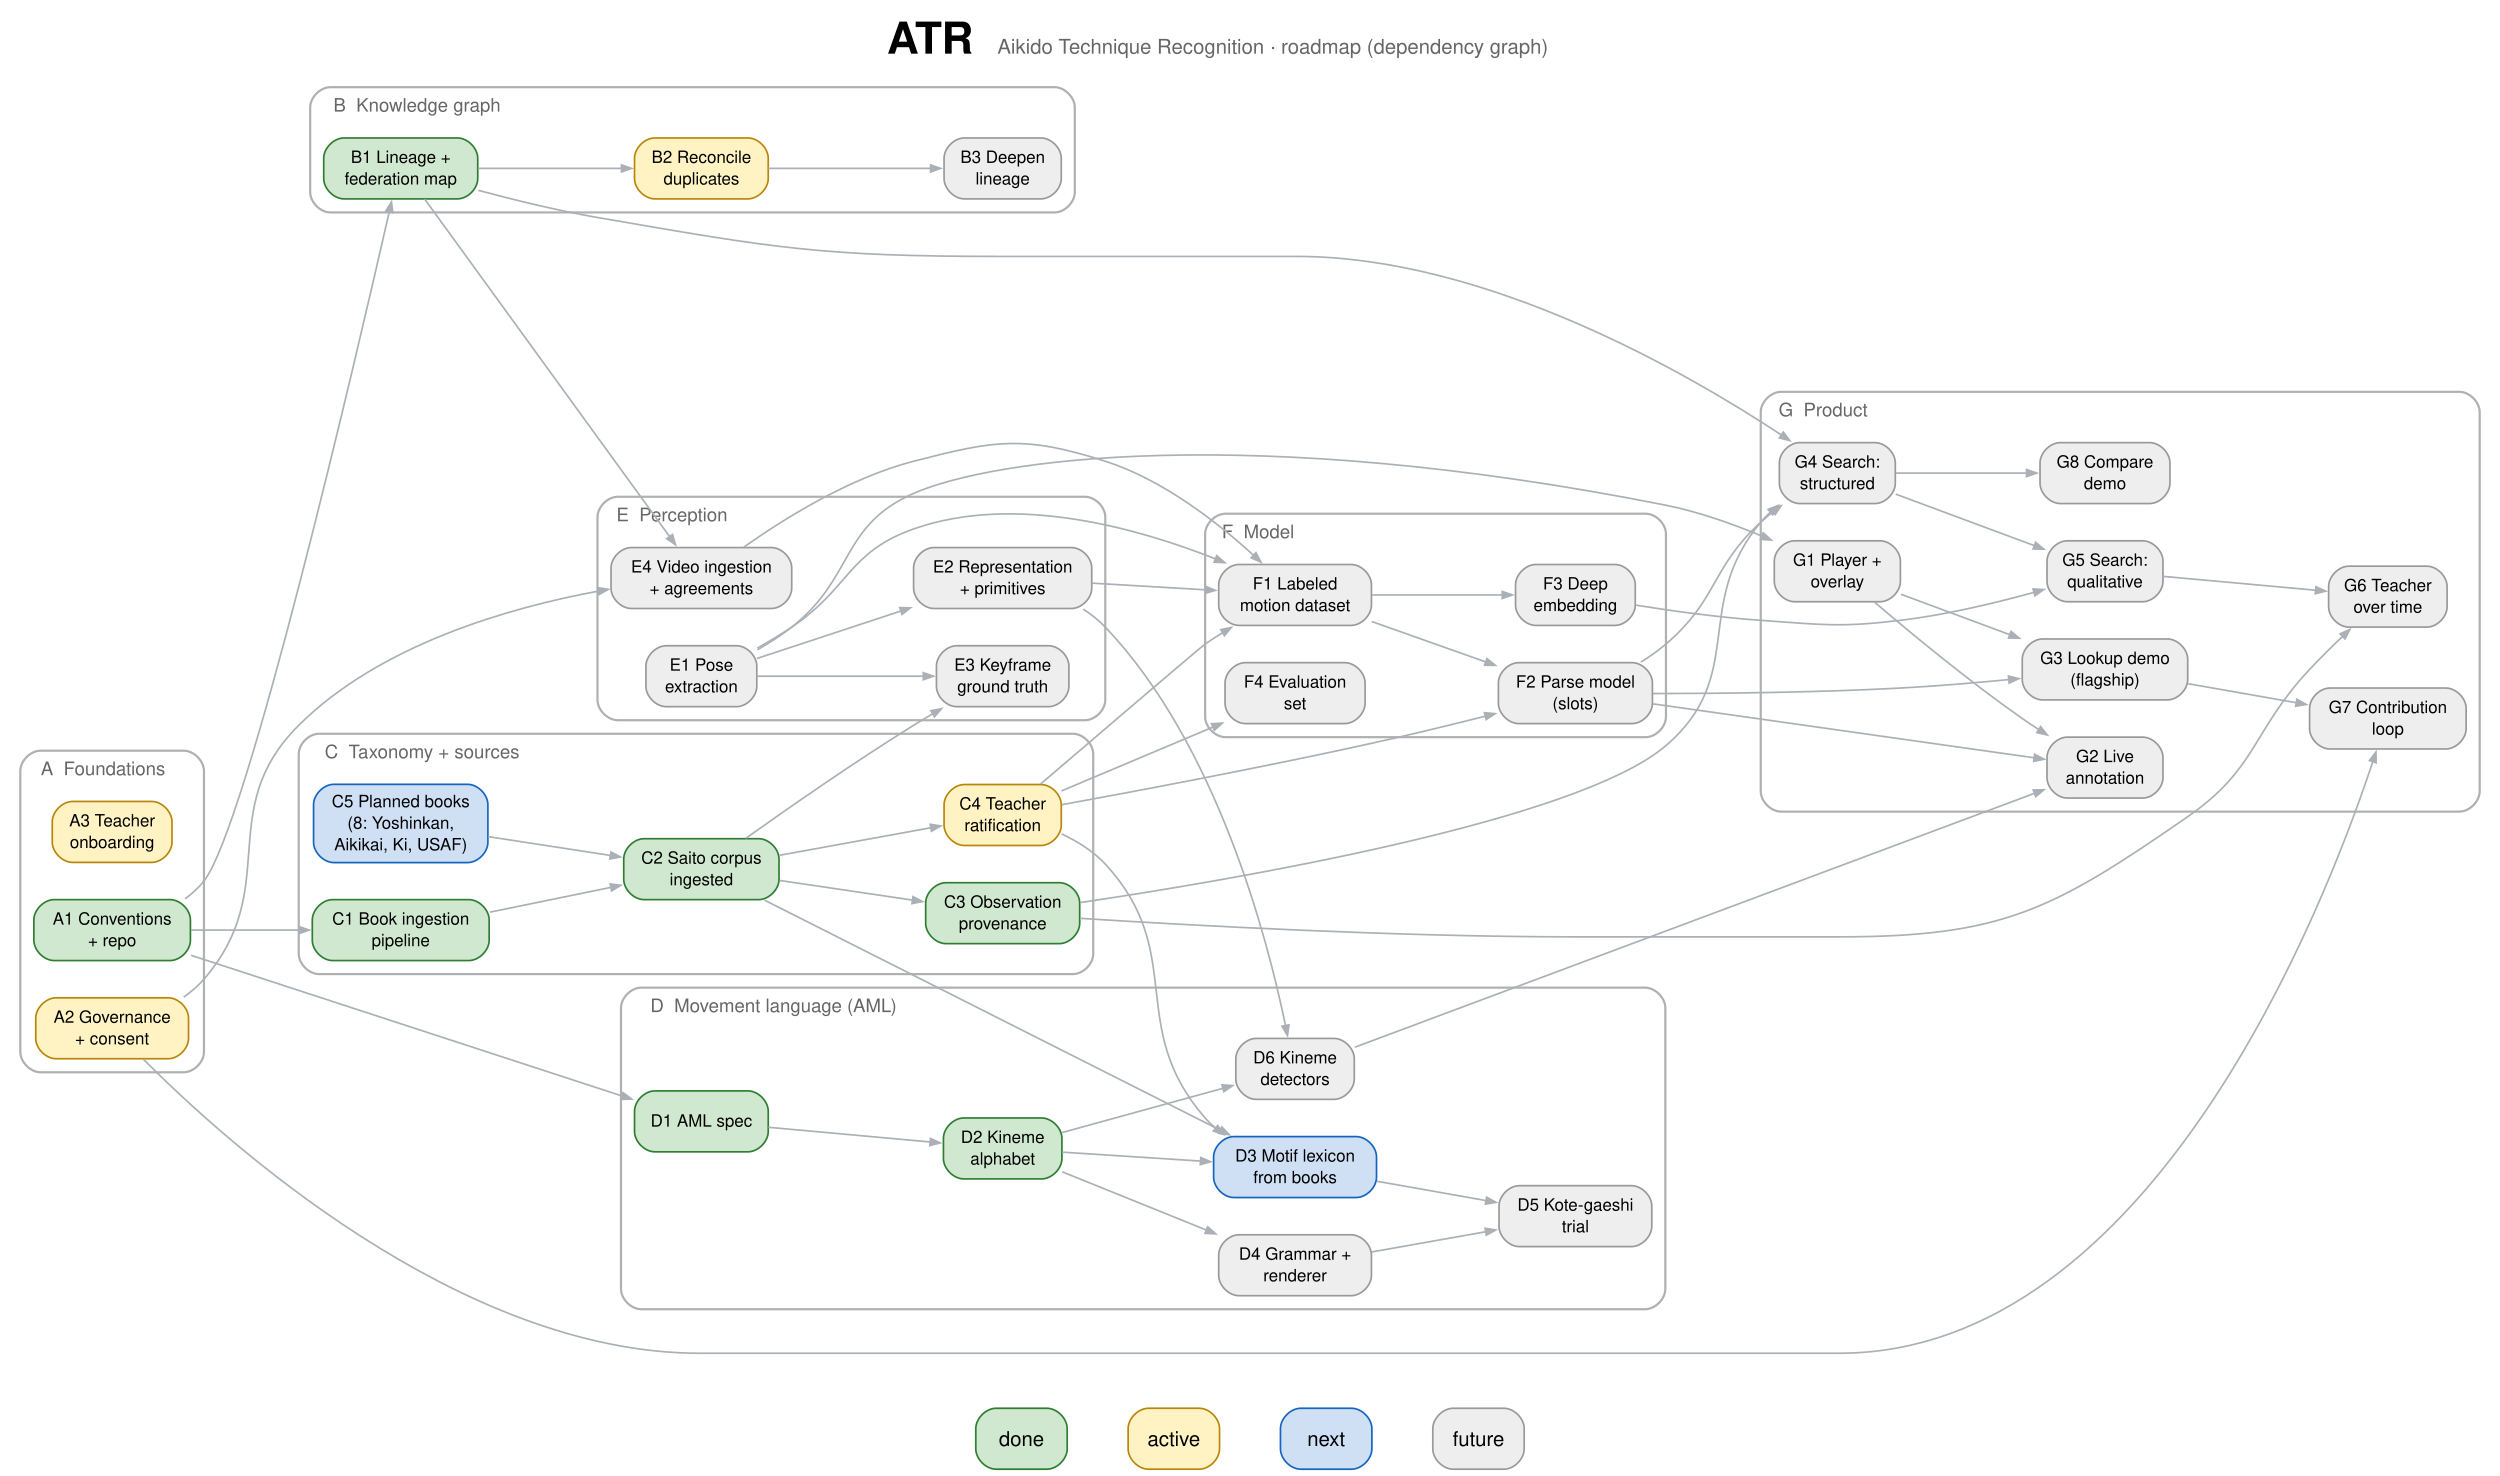
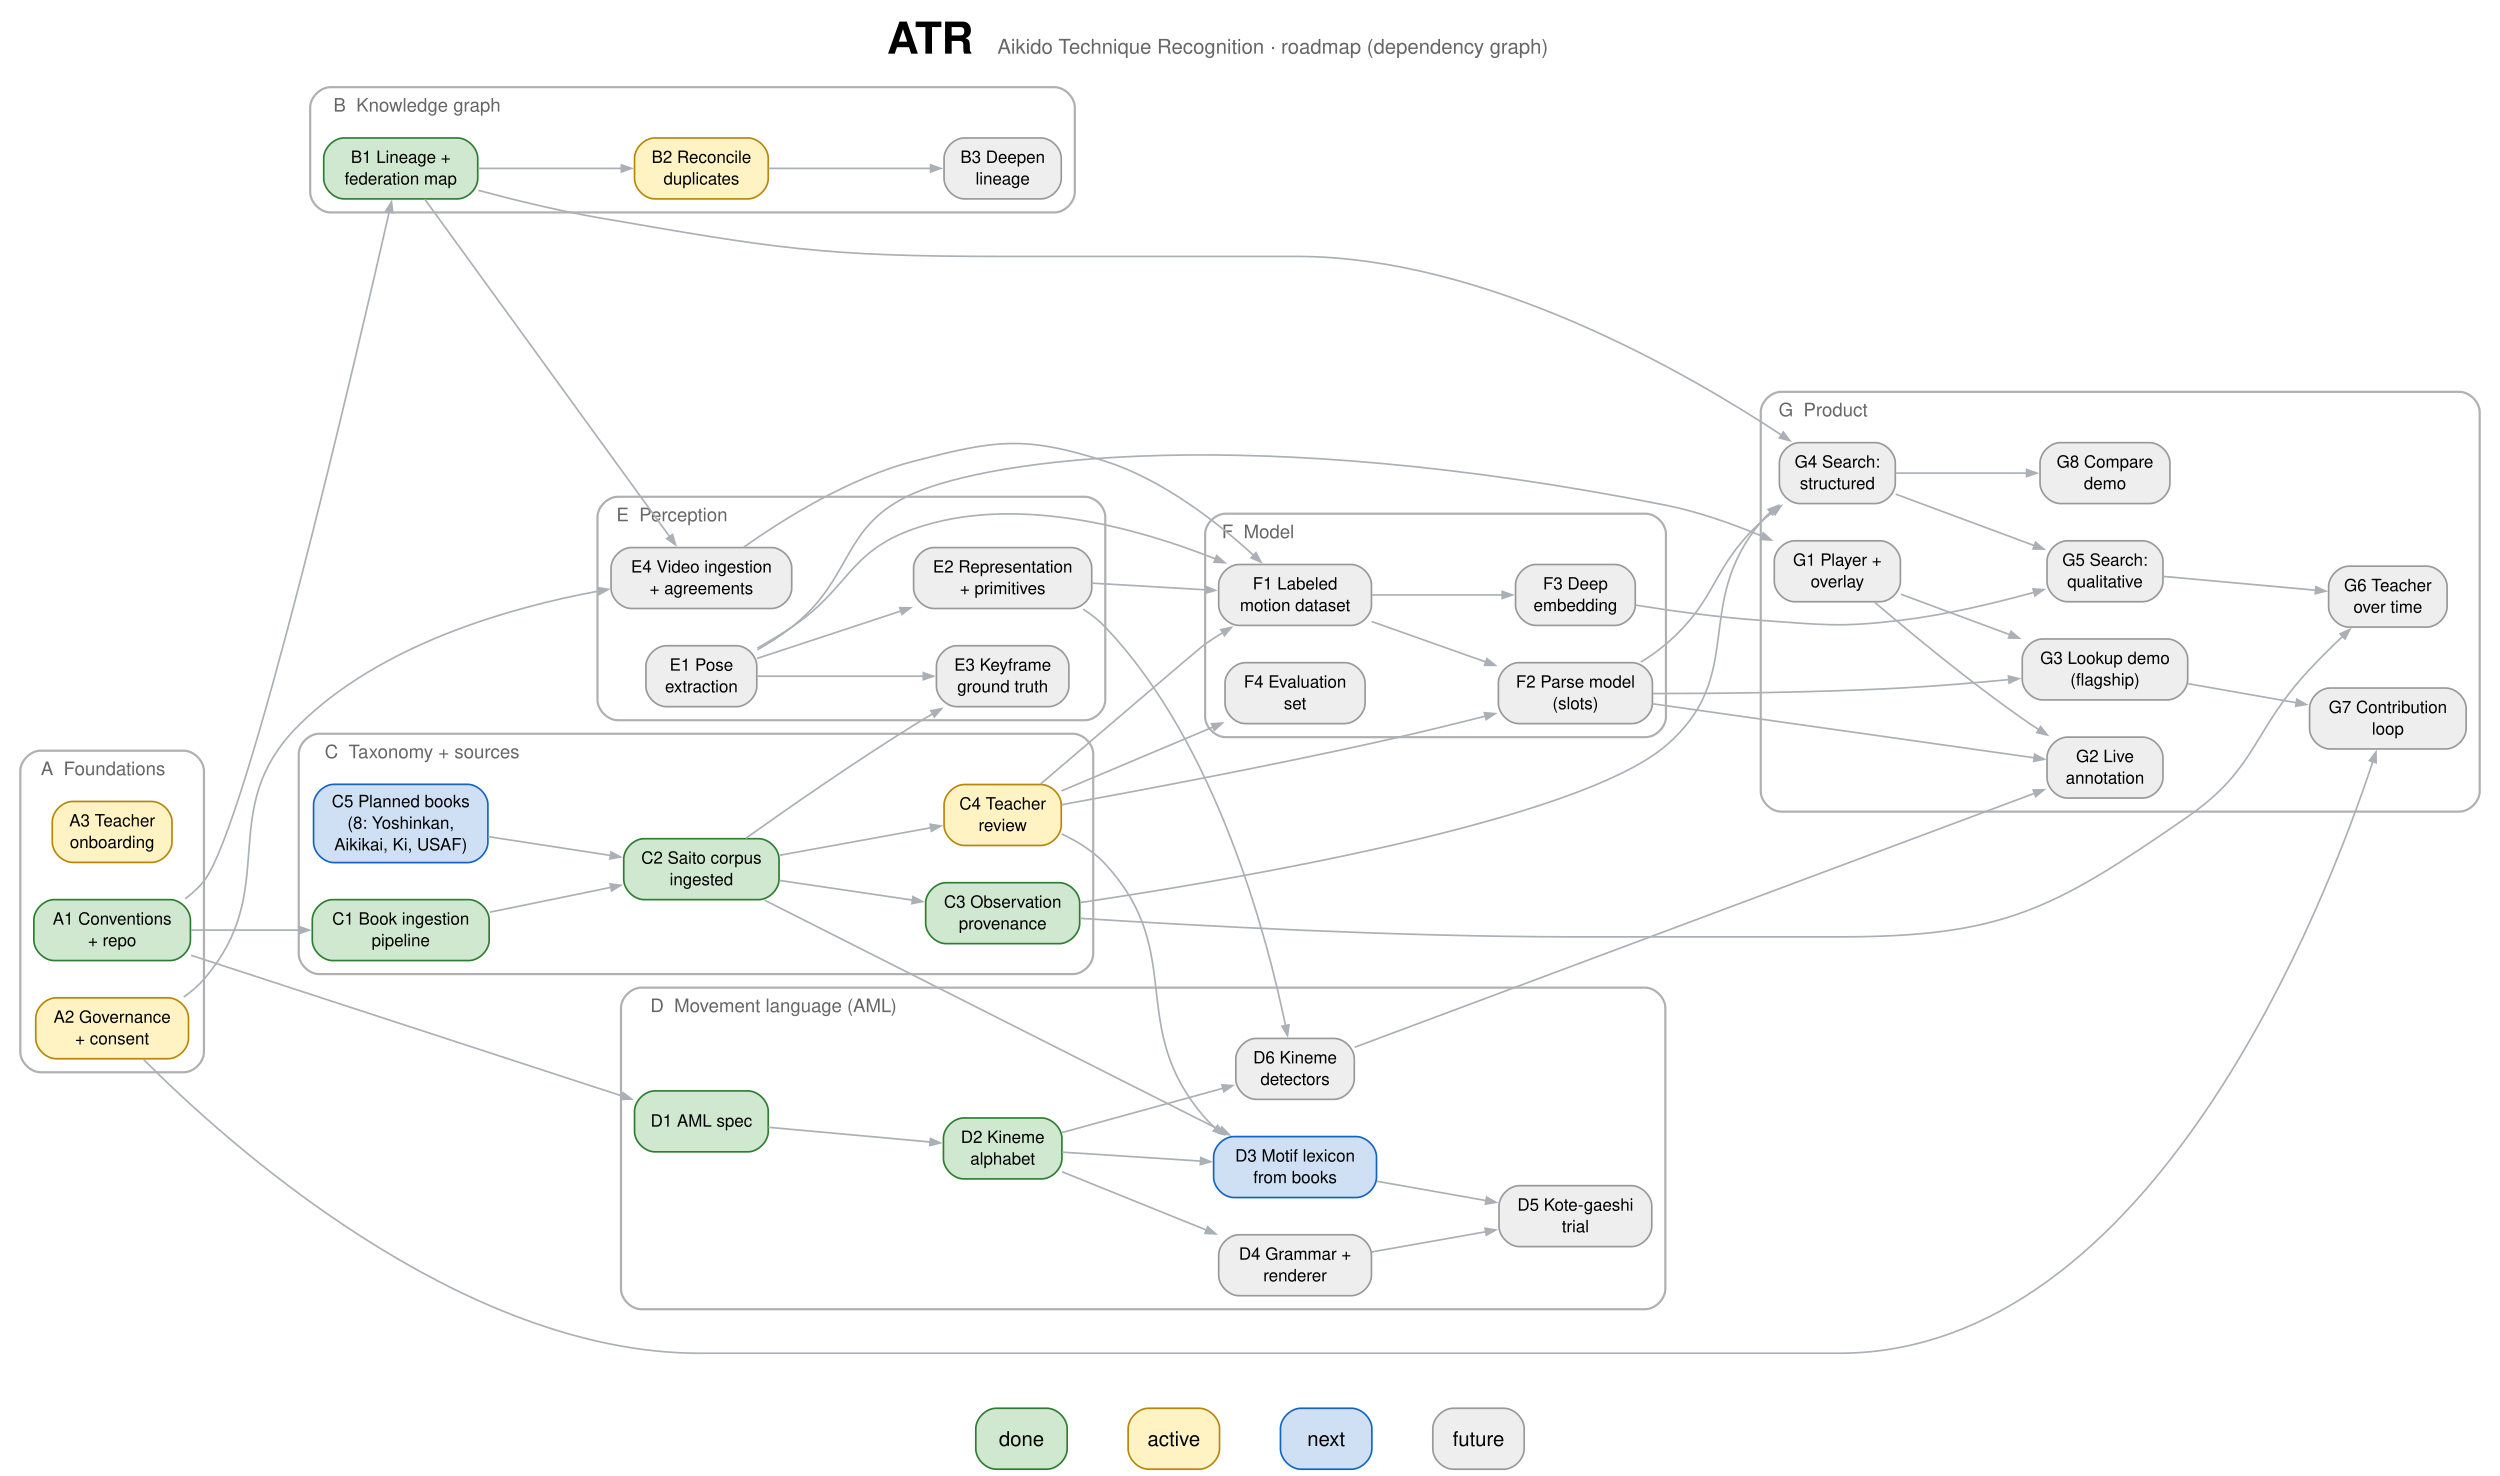
<svg xmlns="http://www.w3.org/2000/svg" width="1477pt" height="872pt" viewBox="0 0 1477 872">
  <rect width="100%" height="100%" fill="white" />
  <svg x="0.0" y="0.0" width="1477.0" height="804.0" viewBox="0.00 0.00 1477.00 804.00">
    <g id="graph0" class="graph" transform="scale(1 1) rotate(0) translate(4 799.5)">
      <polygon fill="white" stroke="none" points="-4,4 -4,-799.5 1473,-799.5 1473,4 -4,4" />
      <text xml:space="preserve" text-anchor="start" x="520" y="-767.8" font-family="Helvetica,sans-Serif" font-weight="bold" font-size="26.00">ATR</text>
      <text xml:space="preserve" text-anchor="start" x="576.25" y="-767.8" font-family="Helvetica,sans-Serif" font-size="14.00">  </text>
      <text xml:space="preserve" text-anchor="start" x="585.25" y="-767.8" font-family="Helvetica,sans-Serif" font-size="12.00" fill="#666666">Aikido Technique Recognition · roadmap (dependency graph)</text>
      <g id="clust1" class="cluster">
        <path fill="none" stroke="#b0b0b0" stroke-width="1.3" d="M20,-166C20,-166 104.5,-166 104.5,-166 110.5,-166 116.5,-172 116.5,-178 116.5,-178 116.5,-344 116.5,-344 116.5,-350 110.5,-356 104.5,-356 104.5,-356 20,-356 20,-356 14,-356 8,-350 8,-344 8,-344 8,-178 8,-178 8,-172 14,-166 20,-166" />
        <text xml:space="preserve" text-anchor="middle" x="56.88" y="-341.55" font-family="Helvetica,sans-Serif" font-size="11.00" fill="#666666">A  Foundations</text>
      </g>
      <g id="clust2" class="cluster">
        <path fill="none" stroke="#b0b0b0" stroke-width="1.3" d="M191.25,-674C191.25,-674 619,-674 619,-674 625,-674 631,-680 631,-686 631,-686 631,-736 631,-736 631,-742 625,-748 619,-748 619,-748 191.25,-748 191.25,-748 185.25,-748 179.25,-742 179.25,-736 179.25,-736 179.25,-686 179.25,-686 179.25,-680 185.25,-674 191.25,-674" />
        <text xml:space="preserve" text-anchor="middle" x="242.38" y="-733.55" font-family="Helvetica,sans-Serif" font-size="11.00" fill="#666666">B  Knowledge graph</text>
      </g>
      <g id="clust3" class="cluster">
        <path fill="none" stroke="#b0b0b0" stroke-width="1.3" d="M184.5,-224C184.5,-224 629.88,-224 629.88,-224 635.88,-224 641.88,-230 641.88,-236 641.88,-236 641.88,-354 641.88,-354 641.88,-360 635.88,-366 629.88,-366 629.88,-366 184.5,-366 184.5,-366 178.5,-366 172.5,-360 172.5,-354 172.5,-354 172.5,-236 172.5,-236 172.5,-230 178.5,-224 184.5,-224" />
        <text xml:space="preserve" text-anchor="middle" x="245.38" y="-351.55" font-family="Helvetica,sans-Serif" font-size="11.00" fill="#666666">C  Taxonomy + sources</text>
      </g>
      <g id="clust4" class="cluster">
        <path fill="none" stroke="#b0b0b0" stroke-width="1.3" d="M374.88,-26C374.88,-26 967.88,-26 967.88,-26 973.88,-26 979.88,-32 979.88,-38 979.88,-38 979.88,-204 979.88,-204 979.88,-210 973.88,-216 967.88,-216 967.88,-216 374.88,-216 374.88,-216 368.88,-216 362.88,-210 362.88,-204 362.88,-204 362.88,-38 362.88,-38 362.88,-32 368.88,-26 374.88,-26" />
        <text xml:space="preserve" text-anchor="middle" x="453" y="-201.55" font-family="Helvetica,sans-Serif" font-size="11.00" fill="#666666">D  Movement language (AML)</text>
      </g>
      <g id="clust5" class="cluster">
        <path fill="none" stroke="#b0b0b0" stroke-width="1.3" d="M361,-374C361,-374 637,-374 637,-374 643,-374 649,-380 649,-386 649,-386 649,-494 649,-494 649,-500 643,-506 637,-506 637,-506 361,-506 361,-506 355,-506 349,-500 349,-494 349,-494 349,-386 349,-386 349,-380 355,-374 361,-374" />
        <text xml:space="preserve" text-anchor="middle" x="393" y="-491.55" font-family="Helvetica,sans-Serif" font-size="11.00" fill="#666666">E  Perception</text>
      </g>
      <g id="clust6" class="cluster">
        <path fill="none" stroke="#b0b0b0" stroke-width="1.3" d="M720,-364C720,-364 968.25,-364 968.25,-364 974.25,-364 980.25,-370 980.25,-376 980.25,-376 980.25,-484 980.25,-484 980.25,-490 974.25,-496 968.25,-496 968.25,-496 720,-496 720,-496 714,-496 708,-490 708,-484 708,-484 708,-376 708,-376 708,-370 714,-364 720,-364" />
        <text xml:space="preserve" text-anchor="middle" x="739.25" y="-481.55" font-family="Helvetica,sans-Serif" font-size="11.00" fill="#666666">F  Model</text>
      </g>
      <g id="clust7" class="cluster">
        <path fill="none" stroke="#b0b0b0" stroke-width="1.3" d="M1048.25,-320C1048.25,-320 1449,-320 1449,-320 1455,-320 1461,-326 1461,-332 1461,-332 1461,-556 1461,-556 1461,-562 1455,-568 1449,-568 1449,-568 1048.25,-568 1048.25,-568 1042.25,-568 1036.25,-562 1036.25,-556 1036.25,-556 1036.25,-332 1036.25,-332 1036.25,-326 1042.25,-320 1048.25,-320" />
        <text xml:space="preserve" text-anchor="middle" x="1073.12" y="-553.55" font-family="Helvetica,sans-Serif" font-size="11.00" fill="#666666">G  Product</text>
      </g>
      <g id="node1" class="node">
        <path fill="#cfe8cf" stroke="#2e7d32" d="M96.5,-268C96.5,-268 28,-268 28,-268 22,-268 16,-262 16,-256 16,-256 16,-244 16,-244 16,-238 22,-232 28,-232 28,-232 96.5,-232 96.5,-232 102.5,-232 108.5,-238 108.5,-244 108.5,-244 108.5,-256 108.5,-256 108.5,-262 102.5,-268 96.5,-268" />
        <text xml:space="preserve" text-anchor="middle" x="62.25" y="-253.25" font-family="Helvetica,sans-Serif" font-size="10.00">A1 Conventions</text>
        <text xml:space="preserve" text-anchor="middle" x="62.25" y="-240.5" font-family="Helvetica,sans-Serif" font-size="10.00">+ repo</text>
      </g>
      <g id="node4" class="node">
        <path fill="#cfe8cf" stroke="#2e7d32" d="M266.25,-718C266.25,-718 199.25,-718 199.25,-718 193.25,-718 187.25,-712 187.25,-706 187.25,-706 187.25,-694 187.25,-694 187.25,-688 193.25,-682 199.25,-682 199.25,-682 266.25,-682 266.25,-682 272.25,-682 278.25,-688 278.25,-694 278.25,-694 278.25,-706 278.25,-706 278.25,-712 272.25,-718 266.25,-718" />
        <text xml:space="preserve" text-anchor="middle" x="232.75" y="-703.25" font-family="Helvetica,sans-Serif" font-size="10.00">B1 Lineage +</text>
        <text xml:space="preserve" text-anchor="middle" x="232.75" y="-690.5" font-family="Helvetica,sans-Serif" font-size="10.00">federation map</text>
      </g>
      <g id="edge1" class="edge">
        <path fill="none" stroke="#aab0b6" d="M105.37,-268.48C109.53,-271.54 113.36,-275.04 116.5,-279 141.87,-311.04 206.33,-588.07 225.98,-674.41" />
        <polygon fill="#aab0b6" stroke="#aab0b6" points="223.92,-674.84 227.3,-680.22 228.02,-673.91 223.92,-674.84" />
      </g>
      <g id="node7" class="node">
        <path fill="#cfe8cf" stroke="#2e7d32" d="M273,-268C273,-268 192.5,-268 192.5,-268 186.5,-268 180.5,-262 180.5,-256 180.5,-256 180.5,-244 180.5,-244 180.5,-238 186.5,-232 192.5,-232 192.5,-232 273,-232 273,-232 279,-232 285,-238 285,-244 285,-244 285,-256 285,-256 285,-262 279,-268 273,-268" />
        <text xml:space="preserve" text-anchor="middle" x="232.75" y="-253.25" font-family="Helvetica,sans-Serif" font-size="10.00">C1 Book ingestion</text>
        <text xml:space="preserve" text-anchor="middle" x="232.75" y="-240.5" font-family="Helvetica,sans-Serif" font-size="10.00">pipeline</text>
      </g>
      <g id="edge2" class="edge">
        <path fill="none" stroke="#aab0b6" d="M108.85,-250C128.55,-250 151.86,-250 172.85,-250" />
        <polygon fill="#aab0b6" stroke="#aab0b6" points="172.65,-252.1 178.65,-250 172.65,-247.9 172.65,-252.1" />
      </g>
      <g id="node12" class="node">
        <path fill="#cfe8cf" stroke="#2e7d32" d="M437.88,-155C437.88,-155 382.88,-155 382.88,-155 376.88,-155 370.88,-149 370.88,-143 370.88,-143 370.88,-131 370.88,-131 370.88,-125 376.88,-119 382.88,-119 382.88,-119 437.88,-119 437.88,-119 443.88,-119 449.88,-125 449.88,-131 449.88,-131 449.88,-143 449.88,-143 449.88,-149 443.88,-155 437.88,-155" />
        <text xml:space="preserve" text-anchor="middle" x="410.38" y="-133.88" font-family="Helvetica,sans-Serif" font-size="10.00">D1 AML spec</text>
      </g>
      <g id="edge3" class="edge">
        <path fill="none" stroke="#aab0b6" d="M108.86,-235.11C175.1,-213.49 297.24,-173.61 363.59,-151.95" />
        <polygon fill="#aab0b6" stroke="#aab0b6" points="364.12,-153.98 369.17,-150.13 362.82,-149.99 364.12,-153.98" />
      </g>
      <g id="node2" class="node">
        <path fill="#fff3c4" stroke="#b8860b" d="M95.38,-210C95.38,-210 29.12,-210 29.12,-210 23.12,-210 17.12,-204 17.12,-198 17.12,-198 17.12,-186 17.12,-186 17.12,-180 23.12,-174 29.12,-174 29.12,-174 95.38,-174 95.38,-174 101.38,-174 107.38,-180 107.38,-186 107.38,-186 107.38,-198 107.38,-198 107.38,-204 101.38,-210 95.38,-210" />
        <text xml:space="preserve" text-anchor="middle" x="62.25" y="-195.25" font-family="Helvetica,sans-Serif" font-size="10.00">A2 Governance</text>
        <text xml:space="preserve" text-anchor="middle" x="62.25" y="-182.5" font-family="Helvetica,sans-Serif" font-size="10.00">+ consent</text>
      </g>
      <g id="node21" class="node">
        <path fill="#eeeeee" stroke="#999999" d="M451.75,-476C451.75,-476 369,-476 369,-476 363,-476 357,-470 357,-464 357,-464 357,-452 357,-452 357,-446 363,-440 369,-440 369,-440 451.75,-440 451.75,-440 457.75,-440 463.75,-446 463.75,-452 463.75,-452 463.75,-464 463.75,-464 463.75,-470 457.75,-476 451.75,-476" />
        <text xml:space="preserve" text-anchor="middle" x="410.38" y="-461.25" font-family="Helvetica,sans-Serif" font-size="10.00">E4 Video ingestion</text>
        <text xml:space="preserve" text-anchor="middle" x="410.38" y="-448.5" font-family="Helvetica,sans-Serif" font-size="10.00">+ agreements</text>
      </g>
      <g id="edge4" class="edge">
        <path fill="none" stroke="#aab0b6" d="M104.5,-210.39C108.92,-213.5 113.05,-217.02 116.5,-221 163.14,-274.75 122.05,-320.82 172.5,-371 220.41,-418.66 296.58,-440.47 349.56,-450.28" />
        <polygon fill="#aab0b6" stroke="#aab0b6" points="349.11,-452.33 355.39,-451.32 349.85,-448.2 349.11,-452.33" />
      </g>
      <g id="node32" class="node">
        <path fill="#eeeeee" stroke="#999999" d="M1441,-393C1441,-393 1372.5,-393 1372.5,-393 1366.5,-393 1360.5,-387 1360.5,-381 1360.5,-381 1360.5,-369 1360.5,-369 1360.5,-363 1366.5,-357 1372.5,-357 1372.5,-357 1441,-357 1441,-357 1447,-357 1453,-363 1453,-369 1453,-369 1453,-381 1453,-381 1453,-387 1447,-393 1441,-393" />
        <text xml:space="preserve" text-anchor="middle" x="1406.75" y="-378.25" font-family="Helvetica,sans-Serif" font-size="10.00">G7 Contribution</text>
        <text xml:space="preserve" text-anchor="middle" x="1406.75" y="-365.5" font-family="Helvetica,sans-Serif" font-size="10.00">loop</text>
      </g>
      <g id="edge5" class="edge">
        <path fill="none" stroke="#aab0b6" d="M80.8,-173.59C128.62,-125.53 267.13,0 409.38,0 409.38,0 409.38,0 1082.5,0 1267.52,0 1369.94,-265.13 1397.85,-349.52" />
        <polygon fill="#aab0b6" stroke="#aab0b6" points="1395.85,-350.17 1399.71,-355.22 1399.84,-348.86 1395.85,-350.17" />
      </g>
      <g id="node3" class="node">
        <path fill="#fff3c4" stroke="#b8860b" d="M85.62,-326C85.62,-326 38.88,-326 38.88,-326 32.88,-326 26.88,-320 26.88,-314 26.88,-314 26.88,-302 26.88,-302 26.88,-296 32.88,-290 38.88,-290 38.88,-290 85.62,-290 85.62,-290 91.62,-290 97.62,-296 97.62,-302 97.62,-302 97.62,-314 97.62,-314 97.62,-320 91.62,-326 85.62,-326" />
        <text xml:space="preserve" text-anchor="middle" x="62.25" y="-311.25" font-family="Helvetica,sans-Serif" font-size="10.00">A3 Teacher</text>
        <text xml:space="preserve" text-anchor="middle" x="62.25" y="-298.5" font-family="Helvetica,sans-Serif" font-size="10.00">onboarding</text>
      </g>
      <g id="node5" class="node">
        <path fill="#fff3c4" stroke="#b8860b" d="M437.88,-718C437.88,-718 382.88,-718 382.88,-718 376.88,-718 370.88,-712 370.88,-706 370.88,-706 370.88,-694 370.88,-694 370.88,-688 376.88,-682 382.88,-682 382.88,-682 437.88,-682 437.88,-682 443.88,-682 449.88,-688 449.88,-694 449.88,-694 449.88,-706 449.88,-706 449.88,-712 443.88,-718 437.88,-718" />
        <text xml:space="preserve" text-anchor="middle" x="410.38" y="-703.25" font-family="Helvetica,sans-Serif" font-size="10.00">B2 Reconcile</text>
        <text xml:space="preserve" text-anchor="middle" x="410.38" y="-690.5" font-family="Helvetica,sans-Serif" font-size="10.00">duplicates</text>
      </g>
      <g id="edge6" class="edge">
        <path fill="none" stroke="#aab0b6" d="M278.52,-700C304.53,-700 337.24,-700 363.44,-700" />
        <polygon fill="#aab0b6" stroke="#aab0b6" points="363.14,-702.1 369.14,-700 363.14,-697.9 363.14,-702.1" />
      </g>
      <g id="edge30" class="edge">
        <path fill="none" stroke="#aab0b6" d="M246.95,-681.81C278.16,-638.8 356.52,-530.82 391.75,-482.29" />
        <polygon fill="#aab0b6" stroke="#aab0b6" points="393.31,-483.71 395.13,-477.63 389.91,-481.25 393.31,-483.71" />
      </g>
      <g id="node29" class="node">
        <path fill="#eeeeee" stroke="#999999" d="M1103.75,-538C1103.75,-538 1059.25,-538 1059.25,-538 1053.25,-538 1047.25,-532 1047.25,-526 1047.25,-526 1047.25,-514 1047.25,-514 1047.25,-508 1053.25,-502 1059.25,-502 1059.25,-502 1103.75,-502 1103.75,-502 1109.75,-502 1115.75,-508 1115.75,-514 1115.75,-514 1115.75,-526 1115.75,-526 1115.75,-532 1109.75,-538 1103.75,-538" />
        <text xml:space="preserve" text-anchor="middle" x="1081.5" y="-523.25" font-family="Helvetica,sans-Serif" font-size="10.00">G4 Search:</text>
        <text xml:space="preserve" text-anchor="middle" x="1081.5" y="-510.5" font-family="Helvetica,sans-Serif" font-size="10.00">structured</text>
      </g>
      <g id="edge31" class="edge">
        <path fill="none" stroke="#aab0b6" d="M278.57,-687.05C299.77,-681.36 325.52,-675.06 349,-671 453.88,-652.85 480.94,-648 587.38,-648 587.38,-648 587.38,-648 762.12,-648 873.98,-648 993.03,-579.14 1048.54,-542.43" />
        <polygon fill="#aab0b6" stroke="#aab0b6" points="1049.59,-544.26 1053.41,-539.18 1047.26,-540.77 1049.59,-544.26" />
      </g>
      <g id="node6" class="node">
        <path fill="#eeeeee" stroke="#999999" d="M611,-718C611,-718 565.75,-718 565.75,-718 559.75,-718 553.75,-712 553.75,-706 553.75,-706 553.75,-694 553.75,-694 553.75,-688 559.75,-682 565.75,-682 565.75,-682 611,-682 611,-682 617,-682 623,-688 623,-694 623,-694 623,-706 623,-706 623,-712 617,-718 611,-718" />
        <text xml:space="preserve" text-anchor="middle" x="588.38" y="-703.25" font-family="Helvetica,sans-Serif" font-size="10.00">B3 Deepen</text>
        <text xml:space="preserve" text-anchor="middle" x="588.38" y="-690.5" font-family="Helvetica,sans-Serif" font-size="10.00">lineage</text>
      </g>
      <g id="edge7" class="edge">
        <path fill="none" stroke="#aab0b6" d="M450,-700C478.45,-700 517.08,-700 546.13,-700" />
        <polygon fill="#aab0b6" stroke="#aab0b6" points="545.79,-702.1 551.79,-700 545.79,-697.9 545.79,-702.1" />
      </g>
      <g id="node8" class="node">
        <path fill="#cfe8cf" stroke="#2e7d32" d="M444.25,-304C444.25,-304 376.5,-304 376.5,-304 370.5,-304 364.5,-298 364.5,-292 364.5,-292 364.5,-280 364.5,-280 364.5,-274 370.5,-268 376.5,-268 376.5,-268 444.25,-268 444.25,-268 450.25,-268 456.25,-274 456.25,-280 456.25,-280 456.25,-292 456.25,-292 456.25,-298 450.25,-304 444.25,-304" />
        <text xml:space="preserve" text-anchor="middle" x="410.38" y="-289.25" font-family="Helvetica,sans-Serif" font-size="10.00">C2 Saito corpus</text>
        <text xml:space="preserve" text-anchor="middle" x="410.38" y="-276.5" font-family="Helvetica,sans-Serif" font-size="10.00">ingested</text>
      </g>
      <g id="edge8" class="edge">
        <path fill="none" stroke="#aab0b6" d="M285.49,-260.61C308.04,-265.23 334.44,-270.64 357.05,-275.28" />
        <polygon fill="#aab0b6" stroke="#aab0b6" points="356.47,-277.3 362.77,-276.45 357.32,-273.18 356.47,-277.3" />
      </g>
      <g id="node9" class="node">
        <path fill="#cfe8cf" stroke="#2e7d32" d="M621.88,-278C621.88,-278 554.88,-278 554.88,-278 548.88,-278 542.88,-272 542.88,-266 542.88,-266 542.88,-254 542.88,-254 542.88,-248 548.88,-242 554.88,-242 554.88,-242 621.88,-242 621.88,-242 627.88,-242 633.88,-248 633.88,-254 633.88,-254 633.88,-266 633.88,-266 633.88,-272 627.88,-278 621.88,-278" />
        <text xml:space="preserve" text-anchor="middle" x="588.38" y="-263.25" font-family="Helvetica,sans-Serif" font-size="10.00">C3 Observation</text>
        <text xml:space="preserve" text-anchor="middle" x="588.38" y="-250.5" font-family="Helvetica,sans-Serif" font-size="10.00">provenance</text>
      </g>
      <g id="edge9" class="edge">
        <path fill="none" stroke="#aab0b6" d="M456.7,-279.3C480.71,-275.76 510.31,-271.38 535.26,-267.7" />
        <polygon fill="#aab0b6" stroke="#aab0b6" points="535.38,-269.8 541.01,-266.85 534.77,-265.65 535.38,-269.8" />
      </g>
      <g id="node10" class="node">
        <path fill="#fff3c4" stroke="#b8860b" d="M611,-336C611,-336 565.75,-336 565.75,-336 559.75,-336 553.75,-330 553.75,-324 553.75,-324 553.75,-312 553.75,-312 553.75,-306 559.75,-300 565.75,-300 565.75,-300 611,-300 611,-300 617,-300 623,-306 623,-312 623,-312 623,-324 623,-324 623,-330 617,-336 611,-336" />
        <text xml:space="preserve" text-anchor="middle" x="588.38" y="-321.25" font-family="Helvetica,sans-Serif" font-size="10.00">C4 Teacher</text>
-         <text xml:space="preserve" text-anchor="middle" x="588.38" y="-308.5" font-family="Helvetica,sans-Serif" font-size="10.00">ratification</text>
+         <text xml:space="preserve" text-anchor="middle" x="588.38" y="-308.5" font-family="Helvetica,sans-Serif" font-size="10.00">review</text>
      </g>
      <g id="edge10" class="edge">
        <path fill="none" stroke="#aab0b6" d="M456.7,-294.24C484.26,-299.25 519.18,-305.6 545.99,-310.48" />
        <polygon fill="#aab0b6" stroke="#aab0b6" points="545.56,-312.53 551.83,-311.54 546.31,-308.4 545.56,-312.53" />
      </g>
      <g id="node14" class="node">
        <path fill="#cfe0f5" stroke="#1565c0" d="M797.25,-128C797.25,-128 725,-128 725,-128 719,-128 713,-122 713,-116 713,-116 713,-104 713,-104 713,-98 719,-92 725,-92 725,-92 797.25,-92 797.25,-92 803.25,-92 809.25,-98 809.25,-104 809.25,-104 809.25,-116 809.25,-116 809.25,-122 803.25,-128 797.25,-128" />
        <text xml:space="preserve" text-anchor="middle" x="761.12" y="-113.25" font-family="Helvetica,sans-Serif" font-size="10.00">D3 Motif lexicon</text>
        <text xml:space="preserve" text-anchor="middle" x="761.12" y="-100.5" font-family="Helvetica,sans-Serif" font-size="10.00">from books</text>
      </g>
      <g id="edge11" class="edge">
        <path fill="none" stroke="#aab0b6" d="M447.71,-267.66C512.53,-234.95 647.77,-166.7 717.11,-131.71" />
        <polygon fill="#aab0b6" stroke="#aab0b6" points="717.85,-133.69 722.26,-129.11 715.96,-129.94 717.85,-133.69" />
      </g>
      <g id="node20" class="node">
        <path fill="#eeeeee" stroke="#999999" d="M615.5,-418C615.5,-418 561.25,-418 561.25,-418 555.25,-418 549.25,-412 549.25,-406 549.25,-406 549.25,-394 549.25,-394 549.25,-388 555.25,-382 561.25,-382 561.25,-382 615.5,-382 615.5,-382 621.5,-382 627.5,-388 627.5,-394 627.5,-394 627.5,-406 627.5,-406 627.5,-412 621.5,-418 615.5,-418" />
        <text xml:space="preserve" text-anchor="middle" x="588.38" y="-403.25" font-family="Helvetica,sans-Serif" font-size="10.00">E3 Keyframe</text>
        <text xml:space="preserve" text-anchor="middle" x="588.38" y="-390.5" font-family="Helvetica,sans-Serif" font-size="10.00">ground truth</text>
      </g>
      <g id="edge12" class="edge">
        <path fill="none" stroke="#aab0b6" d="M436.67,-304.25C461.5,-321.93 500.64,-349.2 535.75,-371 539.39,-373.26 543.21,-375.55 547.05,-377.8" />
        <polygon fill="#aab0b6" stroke="#aab0b6" points="545.97,-379.6 552.21,-380.79 548.07,-375.97 545.97,-379.6" />
      </g>
      <g id="edge41" class="edge">
        <path fill="none" stroke="#aab0b6" d="M634.1,-266.25C725.17,-279.77 927.97,-314.17 980.25,-359 1028.63,-400.48 995.39,-442.09 1036.25,-491 1038,-493.1 1039.94,-495.1 1042.01,-497" />
        <polygon fill="#aab0b6" stroke="#aab0b6" points="1040.61,-498.56 1046.55,-500.81 1043.31,-495.35 1040.61,-498.56" />
      </g>
      <g id="node31" class="node">
        <path fill="#eeeeee" stroke="#999999" d="M1429.75,-465C1429.75,-465 1383.75,-465 1383.75,-465 1377.75,-465 1371.75,-459 1371.75,-453 1371.75,-453 1371.75,-441 1371.75,-441 1371.75,-435 1377.75,-429 1383.75,-429 1383.75,-429 1429.75,-429 1429.75,-429 1435.75,-429 1441.75,-435 1441.75,-441 1441.75,-441 1441.75,-453 1441.75,-453 1441.75,-459 1435.75,-465 1429.75,-465" />
        <text xml:space="preserve" text-anchor="middle" x="1406.75" y="-450.25" font-family="Helvetica,sans-Serif" font-size="10.00">G6 Teacher</text>
        <text xml:space="preserve" text-anchor="middle" x="1406.75" y="-437.5" font-family="Helvetica,sans-Serif" font-size="10.00">over time</text>
      </g>
      <g id="edge42" class="edge">
        <path fill="none" stroke="#aab0b6" d="M634.24,-256.94C698.7,-252.83 821.27,-246 925.75,-246 925.75,-246 925.75,-246 1082.5,-246 1179.34,-246 1208.89,-261.87 1288.5,-317 1329.76,-345.57 1326.25,-367.31 1360.5,-404 1366.62,-410.56 1373.52,-417.38 1380.05,-423.59" />
        <polygon fill="#aab0b6" stroke="#aab0b6" points="1378.52,-425.03 1384.32,-427.62 1381.4,-421.98 1378.52,-425.03" />
      </g>
      <g id="edge13" class="edge">
        <path fill="none" stroke="#aab0b6" d="M623.2,-306.83C632.51,-302.45 641.97,-296.61 649,-289 697.64,-236.41 660.82,-192.91 708,-139 709.96,-136.76 712.13,-134.67 714.44,-132.7" />
        <polygon fill="#aab0b6" stroke="#aab0b6" points="715.41,-134.61 718.87,-129.28 712.84,-131.29 715.41,-134.61" />
      </g>
      <g id="node22" class="node">
        <path fill="#eeeeee" stroke="#999999" d="M794.25,-466C794.25,-466 728,-466 728,-466 722,-466 716,-460 716,-454 716,-454 716,-442 716,-442 716,-436 722,-430 728,-430 728,-430 794.25,-430 794.25,-430 800.25,-430 806.25,-436 806.25,-442 806.25,-442 806.25,-454 806.25,-454 806.25,-460 800.25,-466 794.25,-466" />
        <text xml:space="preserve" text-anchor="middle" x="761.12" y="-451.25" font-family="Helvetica,sans-Serif" font-size="10.00">F1 Labeled</text>
        <text xml:space="preserve" text-anchor="middle" x="761.12" y="-438.5" font-family="Helvetica,sans-Serif" font-size="10.00">motion dataset</text>
      </g>
      <g id="edge14" class="edge">
        <path fill="none" stroke="#aab0b6" d="M610.82,-336.35C644.3,-364.98 705.42,-417.21 708,-419 711.3,-421.29 714.79,-423.55 718.34,-425.73" />
        <polygon fill="#aab0b6" stroke="#aab0b6" points="717.25,-427.53 723.48,-428.81 719.41,-423.92 717.25,-427.53" />
      </g>
      <g id="node23" class="node">
        <path fill="#eeeeee" stroke="#999999" d="M960.25,-408C960.25,-408 893.25,-408 893.25,-408 887.25,-408 881.25,-402 881.25,-396 881.25,-396 881.25,-384 881.25,-384 881.25,-378 887.25,-372 893.25,-372 893.25,-372 960.25,-372 960.25,-372 966.25,-372 972.25,-378 972.25,-384 972.25,-384 972.25,-396 972.25,-396 972.25,-402 966.25,-408 960.25,-408" />
        <text xml:space="preserve" text-anchor="middle" x="926.75" y="-393.25" font-family="Helvetica,sans-Serif" font-size="10.00">F2 Parse model</text>
        <text xml:space="preserve" text-anchor="middle" x="926.75" y="-380.5" font-family="Helvetica,sans-Serif" font-size="10.00">(slots)</text>
      </g>
      <g id="edge15" class="edge">
        <path fill="none" stroke="#aab0b6" d="M623.39,-324.1C666.69,-331.99 743.75,-346.45 809.25,-361 830.36,-365.69 853.5,-371.34 873.55,-376.4" />
        <polygon fill="#aab0b6" stroke="#aab0b6" points="872.99,-378.43 879.32,-377.87 874.02,-374.36 872.99,-378.43" />
      </g>
      <g id="node25" class="node">
        <path fill="#eeeeee" stroke="#999999" d="M790.5,-408C790.5,-408 731.75,-408 731.75,-408 725.75,-408 719.75,-402 719.75,-396 719.75,-396 719.75,-384 719.75,-384 719.75,-378 725.75,-372 731.75,-372 731.75,-372 790.5,-372 790.5,-372 796.5,-372 802.5,-378 802.5,-384 802.5,-384 802.5,-396 802.5,-396 802.5,-402 796.5,-408 790.5,-408" />
        <text xml:space="preserve" text-anchor="middle" x="761.12" y="-393.25" font-family="Helvetica,sans-Serif" font-size="10.00">F4 Evaluation</text>
        <text xml:space="preserve" text-anchor="middle" x="761.12" y="-380.5" font-family="Helvetica,sans-Serif" font-size="10.00">set</text>
      </g>
      <g id="edge16" class="edge">
        <path fill="none" stroke="#aab0b6" d="M623.11,-332.22C648.75,-343.04 684.35,-358.05 712.84,-370.06" />
        <polygon fill="#aab0b6" stroke="#aab0b6" points="711.8,-371.9 718.15,-372.3 713.44,-368.03 711.8,-371.9" />
      </g>
      <g id="node11" class="node">
        <path fill="#cfe0f5" stroke="#1565c0" d="M272.25,-336.12C272.25,-336.12 193.25,-336.12 193.25,-336.12 187.25,-336.12 181.25,-330.12 181.25,-324.12 181.25,-324.12 181.25,-301.88 181.25,-301.88 181.25,-295.88 187.25,-289.88 193.25,-289.88 193.25,-289.88 272.25,-289.88 272.25,-289.88 278.25,-289.88 284.25,-295.88 284.25,-301.88 284.25,-301.88 284.25,-324.12 284.25,-324.12 284.25,-330.12 278.25,-336.12 272.25,-336.12" />
        <text xml:space="preserve" text-anchor="middle" x="232.75" y="-322.62" font-family="Helvetica,sans-Serif" font-size="10.00">C5 Planned books</text>
        <text xml:space="preserve" text-anchor="middle" x="232.75" y="-309.88" font-family="Helvetica,sans-Serif" font-size="10.00">(8: Yoshinkan,</text>
        <text xml:space="preserve" text-anchor="middle" x="232.75" y="-297.12" font-family="Helvetica,sans-Serif" font-size="10.00">Aikikai, Ki, USAF)</text>
      </g>
      <g id="edge17" class="edge">
        <path fill="none" stroke="#aab0b6" d="M284.55,-305.19C307.22,-301.71 333.92,-297.6 356.79,-294.08" />
        <polygon fill="#aab0b6" stroke="#aab0b6" points="356.97,-296.18 362.58,-293.19 356.33,-292.03 356.97,-296.18" />
      </g>
      <g id="node13" class="node">
        <path fill="#cfe8cf" stroke="#2e7d32" d="M611.38,-139C611.38,-139 565.38,-139 565.38,-139 559.38,-139 553.38,-133 553.38,-127 553.38,-127 553.38,-115 553.38,-115 553.38,-109 559.38,-103 565.38,-103 565.38,-103 611.38,-103 611.38,-103 617.38,-103 623.38,-109 623.38,-115 623.38,-115 623.38,-127 623.38,-127 623.38,-133 617.38,-139 611.38,-139" />
        <text xml:space="preserve" text-anchor="middle" x="588.38" y="-124.25" font-family="Helvetica,sans-Serif" font-size="10.00">D2 Kineme</text>
        <text xml:space="preserve" text-anchor="middle" x="588.38" y="-111.5" font-family="Helvetica,sans-Serif" font-size="10.00">alphabet</text>
      </g>
      <g id="edge18" class="edge">
        <path fill="none" stroke="#aab0b6" d="M450,-133.49C478.36,-130.91 516.83,-127.41 545.85,-124.78" />
        <polygon fill="#aab0b6" stroke="#aab0b6" points="545.72,-126.9 551.5,-124.26 545.34,-122.71 545.72,-126.9" />
      </g>
      <g id="edge19" class="edge">
        <path fill="none" stroke="#aab0b6" d="M623.52,-118.8C646.91,-117.29 678.46,-115.26 705.34,-113.53" />
        <polygon fill="#aab0b6" stroke="#aab0b6" points="705.42,-115.63 711.27,-113.15 705.15,-111.44 705.42,-115.63" />
      </g>
      <g id="node15" class="node">
        <path fill="#eeeeee" stroke="#999999" d="M794.25,-70C794.25,-70 728,-70 728,-70 722,-70 716,-64 716,-58 716,-58 716,-46 716,-46 716,-40 722,-34 728,-34 728,-34 794.25,-34 794.25,-34 800.25,-34 806.25,-40 806.25,-46 806.25,-46 806.25,-58 806.25,-58 806.25,-64 800.25,-70 794.25,-70" />
        <text xml:space="preserve" text-anchor="middle" x="761.12" y="-55.25" font-family="Helvetica,sans-Serif" font-size="10.00">D4 Grammar +</text>
        <text xml:space="preserve" text-anchor="middle" x="761.12" y="-42.5" font-family="Helvetica,sans-Serif" font-size="10.00">renderer</text>
      </g>
      <g id="edge20" class="edge">
        <path fill="none" stroke="#aab0b6" d="M623.52,-107.2C647.92,-97.34 681.19,-83.9 708.78,-72.75" />
        <polygon fill="#aab0b6" stroke="#aab0b6" points="709.49,-74.73 714.26,-70.53 707.91,-70.83 709.49,-74.73" />
      </g>
      <g id="node17" class="node">
        <path fill="#eeeeee" stroke="#999999" d="M784.12,-186C784.12,-186 738.12,-186 738.12,-186 732.12,-186 726.12,-180 726.12,-174 726.12,-174 726.12,-162 726.12,-162 726.12,-156 732.12,-150 738.12,-150 738.12,-150 784.12,-150 784.12,-150 790.12,-150 796.12,-156 796.12,-162 796.12,-162 796.12,-174 796.12,-174 796.12,-180 790.12,-186 784.12,-186" />
        <text xml:space="preserve" text-anchor="middle" x="761.12" y="-171.25" font-family="Helvetica,sans-Serif" font-size="10.00">D6 Kineme</text>
        <text xml:space="preserve" text-anchor="middle" x="761.12" y="-158.5" font-family="Helvetica,sans-Serif" font-size="10.00">detectors</text>
      </g>
      <g id="edge21" class="edge">
        <path fill="none" stroke="#aab0b6" d="M623.52,-130.4C650.88,-137.93 689.39,-148.53 718.55,-156.56" />
        <polygon fill="#aab0b6" stroke="#aab0b6" points="717.95,-158.57 724.29,-158.14 719.06,-154.52 717.95,-158.57" />
      </g>
      <g id="node16" class="node">
        <path fill="#eeeeee" stroke="#999999" d="M959.88,-99C959.88,-99 893.62,-99 893.62,-99 887.62,-99 881.62,-93 881.62,-87 881.62,-87 881.62,-75 881.62,-75 881.62,-69 887.62,-63 893.62,-63 893.62,-63 959.88,-63 959.88,-63 965.88,-63 971.88,-69 971.88,-75 971.88,-75 971.88,-87 971.88,-87 971.88,-93 965.88,-99 959.88,-99" />
        <text xml:space="preserve" text-anchor="middle" x="926.75" y="-84.25" font-family="Helvetica,sans-Serif" font-size="10.00">D5 Kote-gaeshi</text>
        <text xml:space="preserve" text-anchor="middle" x="926.75" y="-71.5" font-family="Helvetica,sans-Serif" font-size="10.00">trial</text>
      </g>
      <g id="edge22" class="edge">
        <path fill="none" stroke="#aab0b6" d="M809.45,-101.61C829.72,-98.02 853.43,-93.82 874.15,-90.15" />
        <polygon fill="#aab0b6" stroke="#aab0b6" points="874.3,-92.25 879.85,-89.14 873.57,-88.12 874.3,-92.25" />
      </g>
      <g id="edge23" class="edge">
        <path fill="none" stroke="#aab0b6" d="M806.4,-59.85C827.24,-63.54 852.22,-67.97 873.92,-71.81" />
        <polygon fill="#aab0b6" stroke="#aab0b6" points="873.39,-73.85 879.66,-72.83 874.12,-69.72 873.39,-73.85" />
      </g>
      <g id="node27" class="node">
        <path fill="#eeeeee" stroke="#999999" d="M1261.88,-364C1261.88,-364 1217.38,-364 1217.38,-364 1211.38,-364 1205.38,-358 1205.38,-352 1205.38,-352 1205.38,-340 1205.38,-340 1205.38,-334 1211.38,-328 1217.38,-328 1217.38,-328 1261.88,-328 1261.88,-328 1267.88,-328 1273.88,-334 1273.88,-340 1273.88,-340 1273.88,-352 1273.88,-352 1273.88,-358 1267.88,-364 1261.88,-364" />
        <text xml:space="preserve" text-anchor="middle" x="1239.62" y="-349.25" font-family="Helvetica,sans-Serif" font-size="10.00">G2 Live</text>
        <text xml:space="preserve" text-anchor="middle" x="1239.62" y="-336.5" font-family="Helvetica,sans-Serif" font-size="10.00">annotation</text>
      </g>
      <g id="edge38" class="edge">
        <path fill="none" stroke="#aab0b6" d="M796.39,-180.8C882.18,-212.85 1105.91,-296.42 1198.06,-330.85" />
        <polygon fill="#aab0b6" stroke="#aab0b6" points="1197.21,-332.77 1203.57,-332.9 1198.68,-328.84 1197.21,-332.77" />
      </g>
      <g id="node18" class="node">
        <path fill="#eeeeee" stroke="#999999" d="M431.12,-418C431.12,-418 389.62,-418 389.62,-418 383.62,-418 377.62,-412 377.62,-406 377.62,-406 377.62,-394 377.62,-394 377.62,-388 383.62,-382 389.62,-382 389.62,-382 431.12,-382 431.12,-382 437.12,-382 443.12,-388 443.12,-394 443.12,-394 443.12,-406 443.12,-406 443.12,-412 437.12,-418 431.12,-418" />
        <text xml:space="preserve" text-anchor="middle" x="410.38" y="-403.25" font-family="Helvetica,sans-Serif" font-size="10.00">E1 Pose</text>
        <text xml:space="preserve" text-anchor="middle" x="410.38" y="-390.5" font-family="Helvetica,sans-Serif" font-size="10.00">extraction</text>
      </g>
      <g id="node19" class="node">
        <path fill="#eeeeee" stroke="#999999" d="M629,-476C629,-476 547.75,-476 547.75,-476 541.75,-476 535.75,-470 535.75,-464 535.75,-464 535.75,-452 535.75,-452 535.75,-446 541.75,-440 547.75,-440 547.75,-440 629,-440 629,-440 635,-440 641,-446 641,-452 641,-452 641,-464 641,-464 641,-470 635,-476 629,-476" />
        <text xml:space="preserve" text-anchor="middle" x="588.38" y="-461.25" font-family="Helvetica,sans-Serif" font-size="10.00">E2 Representation</text>
        <text xml:space="preserve" text-anchor="middle" x="588.38" y="-448.5" font-family="Helvetica,sans-Serif" font-size="10.00">+ primitives</text>
      </g>
      <g id="edge24" class="edge">
        <path fill="none" stroke="#aab0b6" d="M443.25,-410.5C466.9,-418.3 499.84,-429.15 528.25,-438.52" />
        <polygon fill="#aab0b6" stroke="#aab0b6" points="527.58,-440.51 533.93,-440.39 528.89,-436.52 527.58,-440.51" />
      </g>
      <g id="edge25" class="edge">
        <path fill="none" stroke="#aab0b6" d="M443.25,-400C470.76,-400 510.83,-400 541.75,-400" />
        <polygon fill="#aab0b6" stroke="#aab0b6" points="541.48,-402.1 547.48,-400 541.48,-397.9 541.48,-402.1" />
      </g>
      <g id="edge27" class="edge">
        <path fill="none" stroke="#aab0b6" d="M443.47,-416.62C450.3,-420.48 457.37,-424.71 463.75,-429 497.85,-451.93 497,-473.33 535.75,-487 595.33,-508.01 667.96,-487.6 714.12,-469.29" />
        <polygon fill="#aab0b6" stroke="#aab0b6" points="714.85,-471.26 719.62,-467.06 713.27,-467.37 714.85,-471.26" />
      </g>
      <g id="node26" class="node">
        <path fill="#eeeeee" stroke="#999999" d="M1106.75,-480C1106.75,-480 1056.25,-480 1056.25,-480 1050.25,-480 1044.25,-474 1044.25,-468 1044.25,-468 1044.25,-456 1044.25,-456 1044.25,-450 1050.25,-444 1056.25,-444 1056.25,-444 1106.75,-444 1106.75,-444 1112.75,-444 1118.75,-450 1118.75,-456 1118.75,-456 1118.75,-468 1118.75,-468 1118.75,-474 1112.75,-480 1106.75,-480" />
        <text xml:space="preserve" text-anchor="middle" x="1081.5" y="-465.25" font-family="Helvetica,sans-Serif" font-size="10.00">G1 Player +</text>
        <text xml:space="preserve" text-anchor="middle" x="1081.5" y="-452.5" font-family="Helvetica,sans-Serif" font-size="10.00">overlay</text>
      </g>
      <g id="edge26" class="edge">
        <path fill="none" stroke="#aab0b6" d="M443.45,-415.59C450.42,-419.56 457.55,-424.1 463.75,-429 501.02,-458.45 492.29,-488.81 535.75,-508 581.66,-528.27 733.97,-549.92 980.25,-501 999.49,-497.18 1019.83,-489.92 1037.11,-482.7" />
        <polygon fill="#aab0b6" stroke="#aab0b6" points="1037.74,-484.72 1042.43,-480.43 1036.09,-480.85 1037.74,-484.72" />
      </g>
      <g id="edge28" class="edge">
        <path fill="none" stroke="#aab0b6" d="M635.96,-439.61C640.72,-436.53 645.19,-433 649,-429 715.18,-359.41 745.01,-244.41 755.48,-193.55" />
        <polygon fill="#aab0b6" stroke="#aab0b6" points="757.52,-194.02 756.64,-187.72 753.4,-193.19 757.52,-194.02" />
      </g>
      <g id="edge29" class="edge">
        <path fill="none" stroke="#aab0b6" d="M641.07,-454.97C662.32,-453.73 686.88,-452.29 708.16,-451.04" />
        <polygon fill="#aab0b6" stroke="#aab0b6" points="708.16,-453.15 714.03,-450.7 707.91,-448.95 708.16,-453.15" />
      </g>
      <g id="edge32" class="edge">
        <path fill="none" stroke="#aab0b6" d="M435.49,-476.3C459.45,-493.23 497.98,-517.22 535.75,-527 584.48,-539.61 601.05,-542.31 649,-527 683.15,-516.1 715.79,-490.44 736.76,-471.31" />
        <polygon fill="#aab0b6" stroke="#aab0b6" points="738.02,-473 740.98,-467.38 735.15,-469.93 738.02,-473" />
      </g>
      <g id="edge33" class="edge">
        <path fill="none" stroke="#aab0b6" d="M806.4,-432.3C827.24,-424.92 852.23,-416.06 873.94,-408.36" />
        <polygon fill="#aab0b6" stroke="#aab0b6" points="874.49,-410.4 879.44,-406.42 873.08,-406.44 874.49,-410.4" />
      </g>
      <g id="node24" class="node">
        <path fill="#eeeeee" stroke="#999999" d="M950.12,-466C950.12,-466 903.38,-466 903.38,-466 897.38,-466 891.38,-460 891.38,-454 891.38,-454 891.38,-442 891.38,-442 891.38,-436 897.38,-430 903.38,-430 903.38,-430 950.12,-430 950.12,-430 956.12,-430 962.12,-436 962.12,-442 962.12,-442 962.12,-454 962.12,-454 962.12,-460 956.12,-466 950.12,-466" />
        <text xml:space="preserve" text-anchor="middle" x="926.75" y="-451.25" font-family="Helvetica,sans-Serif" font-size="10.00">F3 Deep</text>
        <text xml:space="preserve" text-anchor="middle" x="926.75" y="-438.5" font-family="Helvetica,sans-Serif" font-size="10.00">embedding</text>
      </g>
      <g id="edge34" class="edge">
        <path fill="none" stroke="#aab0b6" d="M806.4,-448C830.4,-448 859.9,-448 883.57,-448" />
        <polygon fill="#aab0b6" stroke="#aab0b6" points="883.52,-450.1 889.52,-448 883.52,-445.9 883.52,-450.1" />
      </g>
      <g id="edge35" class="edge">
        <path fill="none" stroke="#aab0b6" d="M972.62,-383.65C1033.09,-375.09 1139.84,-359.98 1198.03,-351.75" />
        <polygon fill="#aab0b6" stroke="#aab0b6" points="1198.08,-353.86 1203.73,-350.94 1197.49,-349.7 1198.08,-353.86" />
      </g>
      <g id="node28" class="node">
        <path fill="#eeeeee" stroke="#999999" d="M1276.5,-422C1276.5,-422 1202.75,-422 1202.75,-422 1196.75,-422 1190.75,-416 1190.75,-410 1190.75,-410 1190.75,-398 1190.75,-398 1190.75,-392 1196.75,-386 1202.75,-386 1202.75,-386 1276.5,-386 1276.5,-386 1282.5,-386 1288.5,-392 1288.5,-398 1288.5,-398 1288.5,-410 1288.5,-410 1288.5,-416 1282.5,-422 1276.5,-422" />
        <text xml:space="preserve" text-anchor="middle" x="1239.62" y="-407.25" font-family="Helvetica,sans-Serif" font-size="10.00">G3 Lookup demo</text>
        <text xml:space="preserve" text-anchor="middle" x="1239.62" y="-394.5" font-family="Helvetica,sans-Serif" font-size="10.00">(flagship)</text>
      </g>
      <g id="edge36" class="edge">
        <path fill="none" stroke="#aab0b6" d="M972.55,-389.75C1011.28,-389.76 1068.74,-390.32 1118.75,-393 1139.75,-394.13 1162.77,-396.07 1182.97,-398.01" />
        <polygon fill="#aab0b6" stroke="#aab0b6" points="1182.59,-400.08 1188.77,-398.57 1183,-395.9 1182.59,-400.08" />
      </g>
      <g id="edge37" class="edge">
        <path fill="none" stroke="#aab0b6" d="M965.42,-408.34C970.63,-411.57 975.74,-415.14 980.25,-419 1011.07,-445.34 1006.45,-463.52 1036.25,-491 1038.53,-493.1 1040.98,-495.15 1043.51,-497.13" />
        <polygon fill="#aab0b6" stroke="#aab0b6" points="1042.24,-498.81 1048.31,-500.7 1044.75,-495.44 1042.24,-498.81" />
      </g>
      <g id="node30" class="node">
        <path fill="#eeeeee" stroke="#999999" d="M1261.88,-480C1261.88,-480 1217.38,-480 1217.38,-480 1211.38,-480 1205.38,-474 1205.38,-468 1205.38,-468 1205.38,-456 1205.38,-456 1205.38,-450 1211.38,-444 1217.38,-444 1217.38,-444 1261.88,-444 1261.88,-444 1267.88,-444 1273.88,-450 1273.88,-456 1273.88,-456 1273.88,-468 1273.88,-468 1273.88,-474 1267.88,-480 1261.88,-480" />
        <text xml:space="preserve" text-anchor="middle" x="1239.62" y="-465.25" font-family="Helvetica,sans-Serif" font-size="10.00">G5 Search:</text>
        <text xml:space="preserve" text-anchor="middle" x="1239.62" y="-452.5" font-family="Helvetica,sans-Serif" font-size="10.00">qualitative</text>
      </g>
      <g id="edge43" class="edge">
        <path fill="none" stroke="#aab0b6" d="M962.32,-441.99C983.57,-438.6 1011.4,-434.71 1036.25,-433 1072.83,-430.48 1082.34,-428.66 1118.75,-433 1145.42,-436.18 1174.73,-443.21 1197.69,-449.54" />
        <polygon fill="#aab0b6" stroke="#aab0b6" points="1197.11,-451.56 1203.46,-451.16 1198.25,-447.52 1197.11,-451.56" />
      </g>
      <g id="edge39" class="edge">
        <path fill="none" stroke="#aab0b6" d="M1103.42,-443.81C1124.76,-425.58 1159.15,-397.13 1190.75,-375 1193.93,-372.77 1197.29,-370.53 1200.69,-368.34" />
        <polygon fill="#aab0b6" stroke="#aab0b6" points="1201.6,-370.24 1205.55,-365.26 1199.36,-366.7 1201.6,-370.24" />
      </g>
      <g id="edge40" class="edge">
        <path fill="none" stroke="#aab0b6" d="M1119.1,-448.4C1138.3,-441.27 1162.2,-432.39 1183.58,-424.45" />
        <polygon fill="#aab0b6" stroke="#aab0b6" points="1184.11,-426.49 1189,-422.44 1182.64,-422.56 1184.11,-426.49" />
      </g>
      <g id="edge47" class="edge">
        <path fill="none" stroke="#aab0b6" d="M1288.83,-395.53C1308.93,-392 1332.33,-387.89 1352.89,-384.28" />
        <polygon fill="#aab0b6" stroke="#aab0b6" points="1353,-386.4 1358.55,-383.29 1352.27,-382.26 1353,-386.4" />
      </g>
      <g id="edge44" class="edge">
        <path fill="none" stroke="#aab0b6" d="M1115.99,-507.56C1139.99,-498.64 1172.44,-486.59 1197.93,-477.12" />
        <polygon fill="#aab0b6" stroke="#aab0b6" points="1198.61,-479.11 1203.5,-475.05 1197.14,-475.17 1198.61,-479.11" />
      </g>
      <g id="node33" class="node">
        <path fill="#eeeeee" stroke="#999999" d="M1266,-538C1266,-538 1213.25,-538 1213.25,-538 1207.25,-538 1201.25,-532 1201.25,-526 1201.25,-526 1201.25,-514 1201.25,-514 1201.25,-508 1207.25,-502 1213.25,-502 1213.25,-502 1266,-502 1266,-502 1272,-502 1278,-508 1278,-514 1278,-514 1278,-526 1278,-526 1278,-532 1272,-538 1266,-538" />
        <text xml:space="preserve" text-anchor="middle" x="1239.62" y="-523.25" font-family="Helvetica,sans-Serif" font-size="10.00">G8 Compare</text>
        <text xml:space="preserve" text-anchor="middle" x="1239.62" y="-510.5" font-family="Helvetica,sans-Serif" font-size="10.00">demo</text>
      </g>
      <g id="edge45" class="edge">
        <path fill="none" stroke="#aab0b6" d="M1115.99,-520C1138.57,-520 1168.62,-520 1193.32,-520" />
        <polygon fill="#aab0b6" stroke="#aab0b6" points="1193.29,-522.1 1199.29,-520 1193.29,-517.9 1193.29,-522.1" />
      </g>
      <g id="edge46" class="edge">
        <path fill="none" stroke="#aab0b6" d="M1274.04,-458.96C1300.08,-456.6 1336.37,-453.3 1364.27,-450.77" />
        <polygon fill="#aab0b6" stroke="#aab0b6" points="1364.24,-452.88 1370.03,-450.25 1363.86,-448.7 1364.24,-452.88" />
      </g>
    </g>
  </svg>
  <svg x="572.5" y="828.0" width="332.0" height="44.0" viewBox="0.00 0.00 332.00 44.00">
    <g id="graph0" class="graph" transform="scale(1 1) rotate(0) translate(4 40)">
      <polygon fill="white" stroke="none" points="-4,4 -4,-40 328,-40 328,4 -4,4" />
      <g id="node1" class="node">
        <path fill="#cfe8cf" stroke="#2e7d32" d="M42,-36C42,-36 12,-36 12,-36 6,-36 0,-30 0,-24 0,-24 0,-12 0,-12 0,-6 6,0 12,0 12,0 42,0 42,0 48,0 54,-6 54,-12 54,-12 54,-24 54,-24 54,-30 48,-36 42,-36" />
        <text xml:space="preserve" text-anchor="middle" x="27" y="-13.72" font-family="Helvetica,sans-Serif" font-size="12.00">done</text>
      </g>
      <g id="node2" class="node">
        <path fill="#fff3c4" stroke="#b8860b" d="M132,-36C132,-36 102,-36 102,-36 96,-36 90,-30 90,-24 90,-24 90,-12 90,-12 90,-6 96,0 102,0 102,0 132,0 132,0 138,0 144,-6 144,-12 144,-12 144,-24 144,-24 144,-30 138,-36 132,-36" />
        <text xml:space="preserve" text-anchor="middle" x="117" y="-13.72" font-family="Helvetica,sans-Serif" font-size="12.00">active</text>
      </g>
      <g id="node3" class="node">
        <path fill="#cfe0f5" stroke="#1565c0" d="M222,-36C222,-36 192,-36 192,-36 186,-36 180,-30 180,-24 180,-24 180,-12 180,-12 180,-6 186,0 192,0 192,0 222,0 222,0 228,0 234,-6 234,-12 234,-12 234,-24 234,-24 234,-30 228,-36 222,-36" />
        <text xml:space="preserve" text-anchor="middle" x="207" y="-13.72" font-family="Helvetica,sans-Serif" font-size="12.00">next</text>
      </g>
      <g id="node4" class="node">
        <path fill="#eeeeee" stroke="#999999" d="M312,-36C312,-36 282,-36 282,-36 276,-36 270,-30 270,-24 270,-24 270,-12 270,-12 270,-6 276,0 282,0 282,0 312,0 312,0 318,0 324,-6 324,-12 324,-12 324,-24 324,-24 324,-30 318,-36 312,-36" />
        <text xml:space="preserve" text-anchor="middle" x="297" y="-13.72" font-family="Helvetica,sans-Serif" font-size="12.00">future</text>
      </g>
    </g>
  </svg>
</svg>
